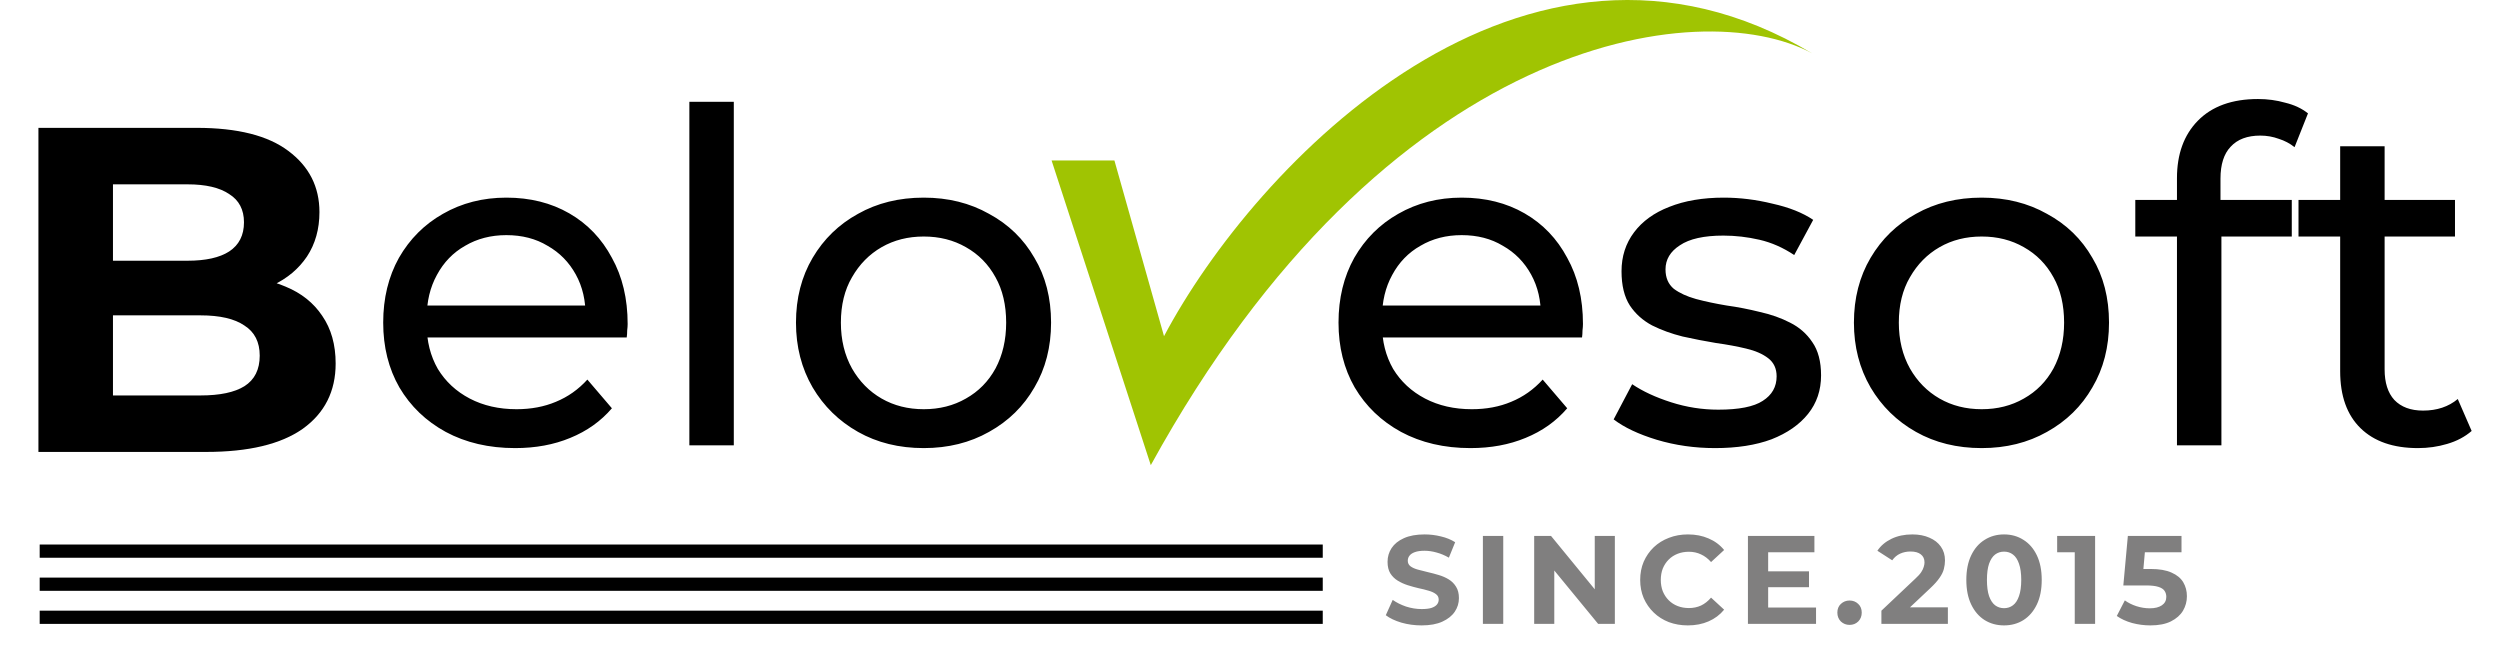
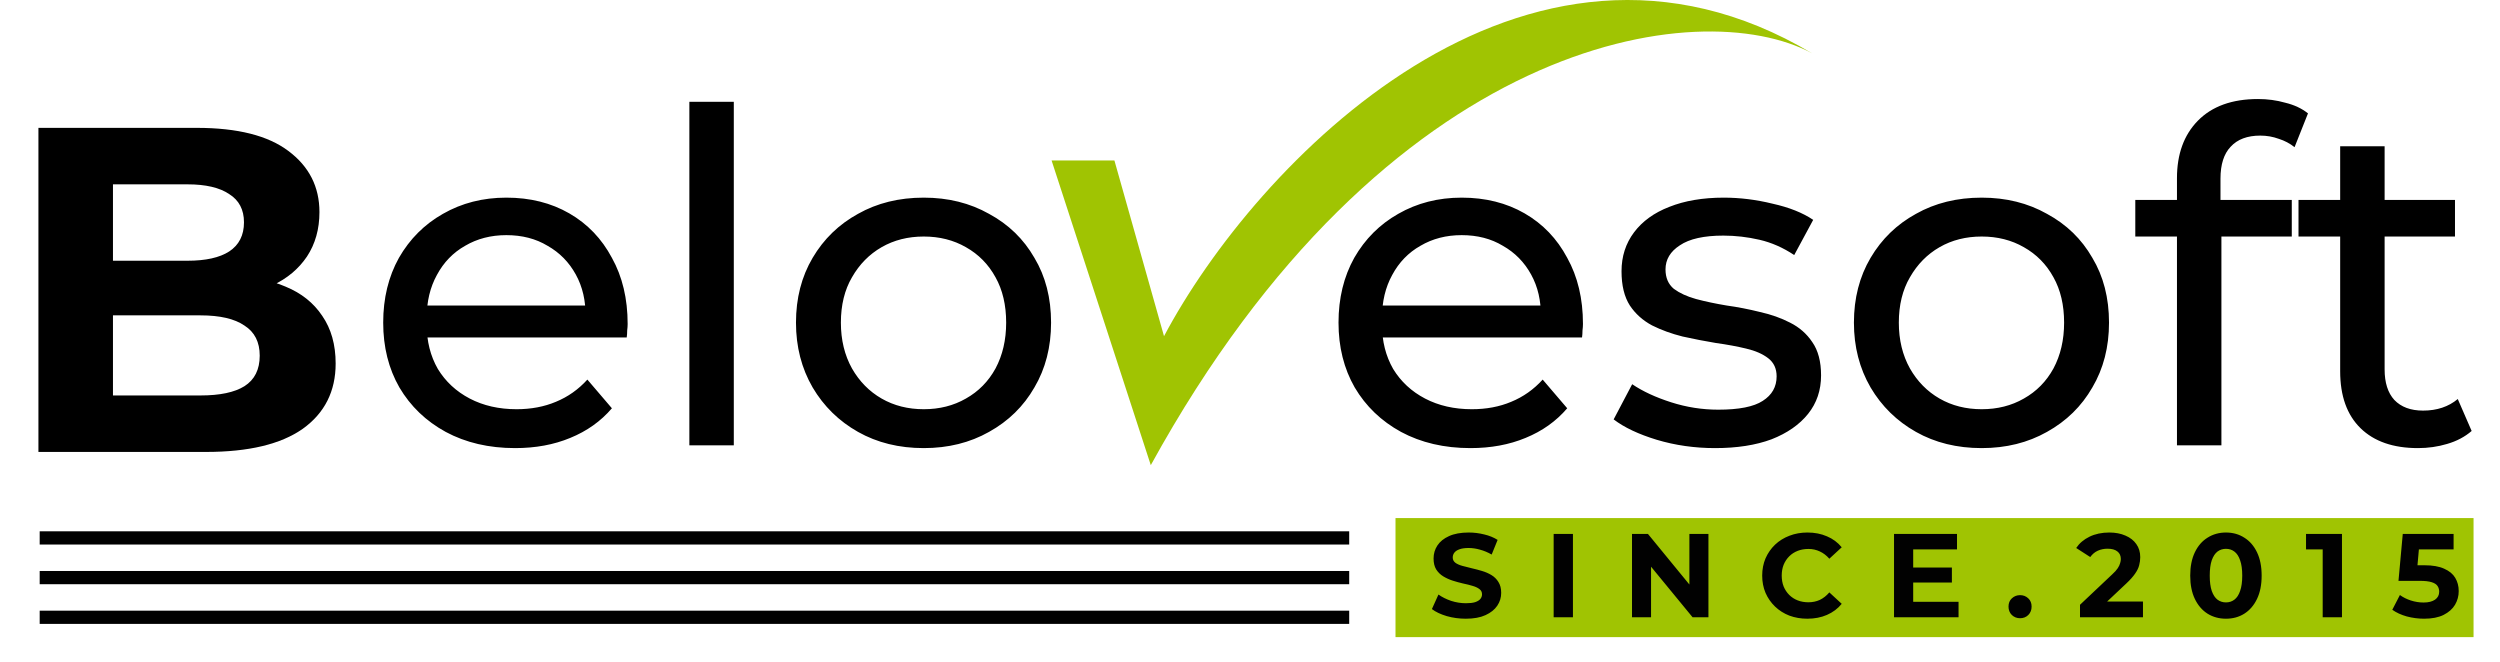
- <svg xmlns="http://www.w3.org/2000/svg" width="378" height="101" viewBox="0 0 378 101" fill="none">
-   <path d="M77.89 67.752C73.923 67.752 70.423 66.935 67.39 65.302C64.403 63.669 62.07 61.429 60.39 58.582C58.757 55.735 57.94 52.469 57.94 48.782C57.94 45.095 58.733 41.829 60.32 38.982C61.953 36.135 64.17 33.919 66.97 32.332C69.817 30.699 73.013 29.882 76.56 29.882C80.153 29.882 83.327 30.675 86.08 32.262C88.833 33.849 90.98 36.089 92.52 38.982C94.107 41.829 94.9 45.165 94.9 48.992C94.9 49.272 94.877 49.599 94.83 49.972C94.83 50.345 94.807 50.695 94.76 51.022H63.19V46.192H91.26L88.53 47.872C88.577 45.492 88.087 43.369 87.06 41.502C86.033 39.635 84.61 38.189 82.79 37.162C81.017 36.089 78.94 35.552 76.56 35.552C74.227 35.552 72.15 36.089 70.33 37.162C68.51 38.189 67.087 39.659 66.06 41.572C65.033 43.439 64.52 45.585 64.52 48.012V49.132C64.52 51.605 65.08 53.822 66.2 55.782C67.367 57.695 68.977 59.189 71.03 60.262C73.083 61.335 75.44 61.872 78.1 61.872C80.293 61.872 82.277 61.499 84.05 60.752C85.87 60.005 87.457 58.885 88.81 57.392L92.52 61.732C90.84 63.692 88.74 65.185 86.22 66.212C83.747 67.239 80.97 67.752 77.89 67.752ZM104.231 67.332V15.392H110.951V67.332H104.231ZM139.672 67.752C135.939 67.752 132.625 66.935 129.732 65.302C126.839 63.669 124.552 61.429 122.872 58.582C121.192 55.689 120.352 52.422 120.352 48.782C120.352 45.095 121.192 41.829 122.872 38.982C124.552 36.135 126.839 33.919 129.732 32.332C132.625 30.699 135.939 29.882 139.672 29.882C143.359 29.882 146.649 30.699 149.542 32.332C152.482 33.919 154.769 36.135 156.402 38.982C158.082 41.782 158.922 45.049 158.922 48.782C158.922 52.469 158.082 55.735 156.402 58.582C154.769 61.429 152.482 63.669 149.542 65.302C146.649 66.935 143.359 67.752 139.672 67.752ZM139.672 61.872C142.052 61.872 144.175 61.335 146.042 60.262C147.955 59.189 149.449 57.672 150.522 55.712C151.595 53.705 152.132 51.395 152.132 48.782C152.132 46.122 151.595 43.835 150.522 41.922C149.449 39.962 147.955 38.445 146.042 37.372C144.175 36.299 142.052 35.762 139.672 35.762C137.292 35.762 135.169 36.299 133.302 37.372C131.435 38.445 129.942 39.962 128.822 41.922C127.702 43.835 127.142 46.122 127.142 48.782C127.142 51.395 127.702 53.705 128.822 55.712C129.942 57.672 131.435 59.189 133.302 60.262C135.169 61.335 137.292 61.872 139.672 61.872ZM222.333 67.752C218.367 67.752 214.867 66.935 211.833 65.302C208.847 63.669 206.513 61.429 204.833 58.582C203.2 55.735 202.383 52.469 202.383 48.782C202.383 45.095 203.177 41.829 204.763 38.982C206.397 36.135 208.613 33.919 211.413 32.332C214.26 30.699 217.457 29.882 221.003 29.882C224.597 29.882 227.77 30.675 230.523 32.262C233.277 33.849 235.423 36.089 236.963 38.982C238.55 41.829 239.343 45.165 239.343 48.992C239.343 49.272 239.32 49.599 239.273 49.972C239.273 50.345 239.25 50.695 239.203 51.022H207.633V46.192H235.703L232.973 47.872C233.02 45.492 232.53 43.369 231.503 41.502C230.477 39.635 229.053 38.189 227.233 37.162C225.46 36.089 223.383 35.552 221.003 35.552C218.67 35.552 216.593 36.089 214.773 37.162C212.953 38.189 211.53 39.659 210.503 41.572C209.477 43.439 208.963 45.585 208.963 48.012V49.132C208.963 51.605 209.523 53.822 210.643 55.782C211.81 57.695 213.42 59.189 215.473 60.262C217.527 61.335 219.883 61.872 222.543 61.872C224.737 61.872 226.72 61.499 228.493 60.752C230.313 60.005 231.9 58.885 233.253 57.392L236.963 61.732C235.283 63.692 233.183 65.185 230.663 66.212C228.19 67.239 225.413 67.752 222.333 67.752ZM259.315 67.752C256.235 67.752 253.295 67.332 250.495 66.492C247.741 65.652 245.571 64.625 243.985 63.412L246.785 58.092C248.371 59.165 250.331 60.075 252.665 60.822C254.998 61.569 257.378 61.942 259.805 61.942C262.931 61.942 265.171 61.499 266.525 60.612C267.925 59.725 268.625 58.489 268.625 56.902C268.625 55.735 268.205 54.825 267.365 54.172C266.525 53.519 265.405 53.029 264.005 52.702C262.651 52.375 261.135 52.095 259.455 51.862C257.775 51.582 256.095 51.255 254.415 50.882C252.735 50.462 251.195 49.902 249.795 49.202C248.395 48.455 247.275 47.452 246.435 46.192C245.595 44.885 245.175 43.159 245.175 41.012C245.175 38.772 245.805 36.812 247.065 35.132C248.325 33.452 250.098 32.169 252.385 31.282C254.718 30.349 257.471 29.882 260.645 29.882C263.071 29.882 265.521 30.185 267.995 30.792C270.515 31.352 272.568 32.169 274.155 33.242L271.285 38.562C269.605 37.442 267.855 36.672 266.035 36.252C264.215 35.832 262.395 35.622 260.575 35.622C257.635 35.622 255.441 36.112 253.995 37.092C252.548 38.025 251.825 39.239 251.825 40.732C251.825 41.992 252.245 42.972 253.085 43.672C253.971 44.325 255.091 44.839 256.445 45.212C257.845 45.585 259.385 45.912 261.065 46.192C262.745 46.425 264.425 46.752 266.105 47.172C267.785 47.545 269.301 48.082 270.655 48.782C272.055 49.482 273.175 50.462 274.015 51.722C274.901 52.982 275.345 54.662 275.345 56.762C275.345 59.002 274.691 60.939 273.385 62.572C272.078 64.205 270.235 65.489 267.855 66.422C265.475 67.309 262.628 67.752 259.315 67.752ZM299.633 67.752C295.9 67.752 292.586 66.935 289.693 65.302C286.8 63.669 284.513 61.429 282.833 58.582C281.153 55.689 280.313 52.422 280.313 48.782C280.313 45.095 281.153 41.829 282.833 38.982C284.513 36.135 286.8 33.919 289.693 32.332C292.586 30.699 295.9 29.882 299.633 29.882C303.32 29.882 306.61 30.699 309.503 32.332C312.443 33.919 314.73 36.135 316.363 38.982C318.043 41.782 318.883 45.049 318.883 48.782C318.883 52.469 318.043 55.735 316.363 58.582C314.73 61.429 312.443 63.669 309.503 65.302C306.61 66.935 303.32 67.752 299.633 67.752ZM299.633 61.872C302.013 61.872 304.136 61.335 306.003 60.262C307.916 59.189 309.41 57.672 310.483 55.712C311.556 53.705 312.093 51.395 312.093 48.782C312.093 46.122 311.556 43.835 310.483 41.922C309.41 39.962 307.916 38.445 306.003 37.372C304.136 36.299 302.013 35.762 299.633 35.762C297.253 35.762 295.13 36.299 293.263 37.372C291.396 38.445 289.903 39.962 288.783 41.922C287.663 43.835 287.103 46.122 287.103 48.782C287.103 51.395 287.663 53.705 288.783 55.712C289.903 57.672 291.396 59.189 293.263 60.262C295.13 61.335 297.253 61.872 299.633 61.872ZM329.157 67.332V26.942C329.157 23.302 330.207 20.409 332.307 18.262C334.453 16.069 337.487 14.972 341.407 14.972C342.853 14.972 344.23 15.159 345.537 15.532C346.89 15.859 348.033 16.395 348.967 17.142L346.937 22.252C346.237 21.692 345.443 21.272 344.557 20.992C343.67 20.665 342.737 20.502 341.757 20.502C339.797 20.502 338.303 21.062 337.277 22.182C336.25 23.255 335.737 24.865 335.737 27.012V31.982L335.877 35.062V67.332H329.157ZM322.857 35.762V30.232H346.517V35.762H322.857ZM365.594 67.752C361.861 67.752 358.968 66.749 356.914 64.742C354.861 62.735 353.834 59.865 353.834 56.132V22.112H360.554V55.852C360.554 57.859 361.044 59.399 362.024 60.472C363.051 61.545 364.498 62.082 366.364 62.082C368.464 62.082 370.214 61.499 371.614 60.332L373.714 65.162C372.688 66.049 371.451 66.702 370.004 67.122C368.604 67.542 367.134 67.752 365.594 67.752ZM347.534 35.762V30.232H371.194V35.762H347.534Z" fill="black" />
-   <path d="M214.947 94.56C213.883 94.56 212.863 94.421 211.888 94.142C210.913 93.851 210.127 93.477 209.532 93.021L210.577 90.703C211.147 91.108 211.818 91.444 212.591 91.71C213.376 91.963 214.168 92.09 214.966 92.09C215.574 92.09 216.062 92.033 216.429 91.919C216.809 91.792 217.088 91.621 217.265 91.406C217.442 91.191 217.531 90.944 217.531 90.665C217.531 90.31 217.392 90.032 217.113 89.829C216.834 89.614 216.467 89.443 216.011 89.316C215.555 89.177 215.048 89.05 214.491 88.936C213.946 88.809 213.395 88.657 212.838 88.48C212.293 88.303 211.793 88.075 211.337 87.796C210.881 87.517 210.507 87.15 210.216 86.694C209.937 86.238 209.798 85.655 209.798 84.946C209.798 84.186 210.001 83.496 210.406 82.875C210.824 82.242 211.445 81.741 212.268 81.374C213.104 80.994 214.149 80.804 215.403 80.804C216.239 80.804 217.062 80.905 217.873 81.108C218.684 81.298 219.399 81.589 220.02 81.982L219.07 84.319C218.449 83.964 217.829 83.705 217.208 83.54C216.587 83.363 215.979 83.274 215.384 83.274C214.789 83.274 214.301 83.344 213.921 83.483C213.541 83.622 213.269 83.806 213.104 84.034C212.939 84.249 212.857 84.503 212.857 84.794C212.857 85.136 212.996 85.415 213.275 85.63C213.554 85.833 213.921 85.997 214.377 86.124C214.833 86.251 215.333 86.377 215.878 86.504C216.435 86.631 216.986 86.776 217.531 86.941C218.088 87.106 218.595 87.327 219.051 87.606C219.507 87.885 219.874 88.252 220.153 88.708C220.444 89.164 220.59 89.74 220.59 90.437C220.59 91.184 220.381 91.868 219.963 92.489C219.545 93.11 218.918 93.61 218.082 93.99C217.259 94.37 216.214 94.56 214.947 94.56ZM224.213 94.332V81.032H227.291V94.332H224.213ZM231.968 94.332V81.032H234.514L242.361 90.608H241.126V81.032H244.166V94.332H241.639L233.773 84.756H235.008V94.332H231.968ZM255.197 94.56C254.171 94.56 253.215 94.395 252.328 94.066C251.454 93.724 250.694 93.243 250.048 92.622C249.402 92.001 248.896 91.273 248.528 90.437C248.174 89.601 247.996 88.683 247.996 87.682C247.996 86.681 248.174 85.763 248.528 84.927C248.896 84.091 249.402 83.363 250.048 82.742C250.707 82.121 251.473 81.646 252.347 81.317C253.221 80.975 254.178 80.804 255.216 80.804C256.369 80.804 257.408 81.007 258.332 81.412C259.27 81.805 260.055 82.387 260.688 83.16L258.712 84.984C258.256 84.465 257.75 84.078 257.192 83.825C256.635 83.559 256.027 83.426 255.368 83.426C254.748 83.426 254.178 83.527 253.658 83.73C253.139 83.933 252.689 84.224 252.309 84.604C251.929 84.984 251.632 85.434 251.416 85.953C251.214 86.472 251.112 87.049 251.112 87.682C251.112 88.315 251.214 88.892 251.416 89.411C251.632 89.93 251.929 90.38 252.309 90.76C252.689 91.14 253.139 91.431 253.658 91.634C254.178 91.837 254.748 91.938 255.368 91.938C256.027 91.938 256.635 91.811 257.192 91.558C257.75 91.292 258.256 90.893 258.712 90.361L260.688 92.185C260.055 92.958 259.27 93.547 258.332 93.952C257.408 94.357 256.363 94.56 255.197 94.56ZM267.118 86.39H273.521V88.784H267.118V86.39ZM267.346 91.862H274.585V94.332H264.287V81.032H274.338V83.502H267.346V91.862ZM279.651 94.484C279.145 94.484 278.708 94.313 278.34 93.971C277.986 93.616 277.808 93.167 277.808 92.622C277.808 92.077 277.986 91.64 278.34 91.311C278.708 90.969 279.145 90.798 279.651 90.798C280.171 90.798 280.608 90.969 280.962 91.311C281.317 91.64 281.494 92.077 281.494 92.622C281.494 93.167 281.317 93.616 280.962 93.971C280.608 94.313 280.171 94.484 279.651 94.484ZM284.468 94.332V92.337L289.598 87.492C290.003 87.125 290.301 86.795 290.491 86.504C290.681 86.213 290.807 85.947 290.871 85.706C290.947 85.465 290.985 85.244 290.985 85.041C290.985 84.509 290.801 84.104 290.434 83.825C290.079 83.534 289.553 83.388 288.857 83.388C288.299 83.388 287.78 83.496 287.299 83.711C286.83 83.926 286.431 84.262 286.102 84.718L283.86 83.274C284.366 82.514 285.076 81.912 285.988 81.469C286.9 81.026 287.951 80.804 289.142 80.804C290.13 80.804 290.991 80.969 291.726 81.298C292.473 81.615 293.049 82.064 293.455 82.647C293.873 83.23 294.082 83.926 294.082 84.737C294.082 85.168 294.025 85.598 293.911 86.029C293.809 86.447 293.594 86.89 293.265 87.359C292.948 87.828 292.479 88.353 291.859 88.936L287.603 92.945L287.014 91.824H294.519V94.332H284.468ZM303.009 94.56C301.919 94.56 300.944 94.294 300.083 93.762C299.221 93.217 298.544 92.432 298.05 91.406C297.556 90.38 297.309 89.139 297.309 87.682C297.309 86.225 297.556 84.984 298.05 83.958C298.544 82.932 299.221 82.153 300.083 81.621C300.944 81.076 301.919 80.804 303.009 80.804C304.111 80.804 305.086 81.076 305.935 81.621C306.796 82.153 307.474 82.932 307.968 83.958C308.462 84.984 308.709 86.225 308.709 87.682C308.709 89.139 308.462 90.38 307.968 91.406C307.474 92.432 306.796 93.217 305.935 93.762C305.086 94.294 304.111 94.56 303.009 94.56ZM303.009 91.957C303.528 91.957 303.978 91.811 304.358 91.52C304.75 91.229 305.054 90.766 305.27 90.133C305.498 89.5 305.612 88.683 305.612 87.682C305.612 86.681 305.498 85.864 305.27 85.231C305.054 84.598 304.75 84.135 304.358 83.844C303.978 83.553 303.528 83.407 303.009 83.407C302.502 83.407 302.052 83.553 301.66 83.844C301.28 84.135 300.976 84.598 300.748 85.231C300.532 85.864 300.425 86.681 300.425 87.682C300.425 88.683 300.532 89.5 300.748 90.133C300.976 90.766 301.28 91.229 301.66 91.52C302.052 91.811 302.502 91.957 303.009 91.957ZM313.702 94.332V82.172L315.032 83.502H311.042V81.032H316.78V94.332H313.702ZM325.132 94.56C324.208 94.56 323.289 94.44 322.377 94.199C321.478 93.946 320.705 93.591 320.059 93.135L321.275 90.779C321.782 91.146 322.365 91.438 323.023 91.653C323.695 91.868 324.372 91.976 325.056 91.976C325.829 91.976 326.437 91.824 326.88 91.52C327.324 91.216 327.545 90.792 327.545 90.247C327.545 89.905 327.457 89.601 327.279 89.335C327.102 89.069 326.785 88.866 326.329 88.727C325.886 88.588 325.259 88.518 324.448 88.518H321.047L321.731 81.032H329.844V83.502H322.833L324.429 82.096L323.954 87.435L322.358 86.029H325.17C326.488 86.029 327.545 86.213 328.343 86.58C329.154 86.935 329.743 87.422 330.11 88.043C330.478 88.664 330.661 89.367 330.661 90.152C330.661 90.937 330.465 91.666 330.072 92.337C329.68 92.996 329.072 93.534 328.248 93.952C327.438 94.357 326.399 94.56 325.132 94.56Z" fill="#807F7F" />
-   <path d="M5.81 68.332V19.332H29.75C35.91 19.332 40.53 20.499 43.61 22.832C46.737 25.165 48.3 28.245 48.3 32.072C48.3 34.639 47.67 36.879 46.41 38.792C45.15 40.659 43.423 42.105 41.23 43.132C39.037 44.159 36.517 44.672 33.67 44.672L35 41.802C38.08 41.802 40.81 42.315 43.19 43.342C45.57 44.322 47.413 45.792 48.72 47.752C50.073 49.712 50.75 52.115 50.75 54.962C50.75 59.162 49.093 62.452 45.78 64.832C42.467 67.165 37.59 68.332 31.15 68.332H5.81ZM17.08 59.792H30.31C33.25 59.792 35.467 59.325 36.96 58.392C38.5 57.412 39.27 55.872 39.27 53.772C39.27 51.719 38.5 50.202 36.96 49.222C35.467 48.195 33.25 47.682 30.31 47.682H16.24V39.422H28.35C31.103 39.422 33.203 38.955 34.65 38.022C36.143 37.042 36.89 35.572 36.89 33.612C36.89 31.699 36.143 30.275 34.65 29.342C33.203 28.362 31.103 27.872 28.35 27.872H17.08V59.792Z" fill="black" />
-   <rect x="6" y="82.332" width="194" height="2" fill="black" />
-   <rect x="6" y="87.332" width="194" height="2" fill="black" />
-   <rect x="6" y="92.332" width="194" height="2" fill="black" />
+ <svg xmlns="http://www.w3.org/2000/svg" width="378" height="100" viewBox="0 0 378 100" fill="none">
+   <path d="M77.89 67.753C73.923 67.753 70.423 66.936 67.39 65.303C64.403 63.67 62.07 61.43 60.39 58.583C58.757 55.736 57.94 52.47 57.94 48.783C57.94 45.096 58.733 41.83 60.32 38.983C61.953 36.136 64.17 33.92 66.97 32.333C69.817 30.7 73.013 29.883 76.56 29.883C80.153 29.883 83.327 30.676 86.08 32.263C88.833 33.85 90.98 36.09 92.52 38.983C94.107 41.83 94.9 45.166 94.9 48.993C94.9 49.273 94.877 49.6 94.83 49.973C94.83 50.346 94.807 50.696 94.76 51.023H63.19V46.193H91.26L88.53 47.873C88.577 45.493 88.087 43.37 87.06 41.503C86.033 39.636 84.61 38.19 82.79 37.163C81.017 36.09 78.94 35.553 76.56 35.553C74.227 35.553 72.15 36.09 70.33 37.163C68.51 38.19 67.087 39.66 66.06 41.573C65.033 43.44 64.52 45.586 64.52 48.013V49.133C64.52 51.606 65.08 53.823 66.2 55.783C67.367 57.696 68.977 59.19 71.03 60.263C73.083 61.336 75.44 61.873 78.1 61.873C80.293 61.873 82.277 61.5 84.05 60.753C85.87 60.006 87.457 58.886 88.81 57.393L92.52 61.733C90.84 63.693 88.74 65.186 86.22 66.213C83.747 67.24 80.97 67.753 77.89 67.753ZM104.231 67.333V15.393H110.951V67.333H104.231ZM139.672 67.753C135.939 67.753 132.625 66.936 129.732 65.303C126.839 63.67 124.552 61.43 122.872 58.583C121.192 55.69 120.352 52.423 120.352 48.783C120.352 45.096 121.192 41.83 122.872 38.983C124.552 36.136 126.839 33.92 129.732 32.333C132.625 30.7 135.939 29.883 139.672 29.883C143.359 29.883 146.649 30.7 149.542 32.333C152.482 33.92 154.769 36.136 156.402 38.983C158.082 41.783 158.922 45.05 158.922 48.783C158.922 52.47 158.082 55.736 156.402 58.583C154.769 61.43 152.482 63.67 149.542 65.303C146.649 66.936 143.359 67.753 139.672 67.753ZM139.672 61.873C142.052 61.873 144.175 61.336 146.042 60.263C147.955 59.19 149.449 57.673 150.522 55.713C151.595 53.706 152.132 51.396 152.132 48.783C152.132 46.123 151.595 43.836 150.522 41.923C149.449 39.963 147.955 38.446 146.042 37.373C144.175 36.3 142.052 35.763 139.672 35.763C137.292 35.763 135.169 36.3 133.302 37.373C131.435 38.446 129.942 39.963 128.822 41.923C127.702 43.836 127.142 46.123 127.142 48.783C127.142 51.396 127.702 53.706 128.822 55.713C129.942 57.673 131.435 59.19 133.302 60.263C135.169 61.336 137.292 61.873 139.672 61.873ZM222.333 67.753C218.367 67.753 214.867 66.936 211.833 65.303C208.847 63.67 206.513 61.43 204.833 58.583C203.2 55.736 202.383 52.47 202.383 48.783C202.383 45.096 203.177 41.83 204.763 38.983C206.397 36.136 208.613 33.92 211.413 32.333C214.26 30.7 217.457 29.883 221.003 29.883C224.597 29.883 227.77 30.676 230.523 32.263C233.277 33.85 235.423 36.09 236.963 38.983C238.55 41.83 239.343 45.166 239.343 48.993C239.343 49.273 239.32 49.6 239.273 49.973C239.273 50.346 239.25 50.696 239.203 51.023H207.633V46.193H235.703L232.973 47.873C233.02 45.493 232.53 43.37 231.503 41.503C230.477 39.636 229.053 38.19 227.233 37.163C225.46 36.09 223.383 35.553 221.003 35.553C218.67 35.553 216.593 36.09 214.773 37.163C212.953 38.19 211.53 39.66 210.503 41.573C209.477 43.44 208.963 45.586 208.963 48.013V49.133C208.963 51.606 209.523 53.823 210.643 55.783C211.81 57.696 213.42 59.19 215.473 60.263C217.527 61.336 219.883 61.873 222.543 61.873C224.737 61.873 226.72 61.5 228.493 60.753C230.313 60.006 231.9 58.886 233.253 57.393L236.963 61.733C235.283 63.693 233.183 65.186 230.663 66.213C228.19 67.24 225.413 67.753 222.333 67.753ZM259.315 67.753C256.235 67.753 253.295 67.333 250.495 66.493C247.741 65.653 245.571 64.626 243.985 63.413L246.785 58.093C248.371 59.166 250.331 60.076 252.665 60.823C254.998 61.57 257.378 61.943 259.805 61.943C262.931 61.943 265.171 61.5 266.525 60.613C267.925 59.726 268.625 58.49 268.625 56.903C268.625 55.736 268.205 54.826 267.365 54.173C266.525 53.52 265.405 53.03 264.005 52.703C262.651 52.376 261.135 52.096 259.455 51.863C257.775 51.583 256.095 51.256 254.415 50.883C252.735 50.463 251.195 49.903 249.795 49.203C248.395 48.456 247.275 47.453 246.435 46.193C245.595 44.886 245.175 43.16 245.175 41.013C245.175 38.773 245.805 36.813 247.065 35.133C248.325 33.453 250.098 32.17 252.385 31.283C254.718 30.35 257.471 29.883 260.645 29.883C263.071 29.883 265.521 30.186 267.995 30.793C270.515 31.353 272.568 32.17 274.155 33.243L271.285 38.563C269.605 37.443 267.855 36.673 266.035 36.253C264.215 35.833 262.395 35.623 260.575 35.623C257.635 35.623 255.441 36.113 253.995 37.093C252.548 38.026 251.825 39.24 251.825 40.733C251.825 41.993 252.245 42.973 253.085 43.673C253.971 44.326 255.091 44.84 256.445 45.213C257.845 45.586 259.385 45.913 261.065 46.193C262.745 46.426 264.425 46.753 266.105 47.173C267.785 47.546 269.301 48.083 270.655 48.783C272.055 49.483 273.175 50.463 274.015 51.723C274.901 52.983 275.345 54.663 275.345 56.763C275.345 59.003 274.691 60.94 273.385 62.573C272.078 64.206 270.235 65.49 267.855 66.423C265.475 67.31 262.628 67.753 259.315 67.753ZM299.633 67.753C295.9 67.753 292.586 66.936 289.693 65.303C286.8 63.67 284.513 61.43 282.833 58.583C281.153 55.69 280.313 52.423 280.313 48.783C280.313 45.096 281.153 41.83 282.833 38.983C284.513 36.136 286.8 33.92 289.693 32.333C292.586 30.7 295.9 29.883 299.633 29.883C303.32 29.883 306.61 30.7 309.503 32.333C312.443 33.92 314.73 36.136 316.363 38.983C318.043 41.783 318.883 45.05 318.883 48.783C318.883 52.47 318.043 55.736 316.363 58.583C314.73 61.43 312.443 63.67 309.503 65.303C306.61 66.936 303.32 67.753 299.633 67.753ZM299.633 61.873C302.013 61.873 304.136 61.336 306.003 60.263C307.916 59.19 309.41 57.673 310.483 55.713C311.556 53.706 312.093 51.396 312.093 48.783C312.093 46.123 311.556 43.836 310.483 41.923C309.41 39.963 307.916 38.446 306.003 37.373C304.136 36.3 302.013 35.763 299.633 35.763C297.253 35.763 295.13 36.3 293.263 37.373C291.396 38.446 289.903 39.963 288.783 41.923C287.663 43.836 287.103 46.123 287.103 48.783C287.103 51.396 287.663 53.706 288.783 55.713C289.903 57.673 291.396 59.19 293.263 60.263C295.13 61.336 297.253 61.873 299.633 61.873ZM329.157 67.333V26.943C329.157 23.303 330.207 20.41 332.307 18.263C334.453 16.07 337.487 14.973 341.407 14.973C342.853 14.973 344.23 15.16 345.537 15.533C346.89 15.86 348.033 16.396 348.967 17.143L346.937 22.253C346.237 21.693 345.443 21.273 344.557 20.993C343.67 20.666 342.737 20.503 341.757 20.503C339.797 20.503 338.303 21.063 337.277 22.183C336.25 23.256 335.737 24.866 335.737 27.013V31.983L335.877 35.063V67.333H329.157ZM322.857 35.763V30.233H346.517V35.763H322.857ZM365.594 67.753C361.861 67.753 358.968 66.75 356.914 64.743C354.861 62.736 353.834 59.866 353.834 56.133V22.113H360.554V55.853C360.554 57.86 361.044 59.4 362.024 60.473C363.051 61.546 364.498 62.083 366.364 62.083C368.464 62.083 370.214 61.5 371.614 60.333L373.714 65.163C372.688 66.05 371.451 66.703 370.004 67.123C368.604 67.543 367.134 67.753 365.594 67.753ZM347.534 35.763V30.233H371.194V35.763H347.534Z" fill="black" />
+   <rect x="211" y="78.333" width="163" height="18" fill="#A0C402" />
+   <path d="M221.634 93.549C220.626 93.549 219.66 93.417 218.736 93.153C217.812 92.877 217.068 92.523 216.504 92.091L217.494 89.895C218.034 90.279 218.67 90.597 219.402 90.849C220.146 91.089 220.896 91.209 221.652 91.209C222.228 91.209 222.69 91.155 223.038 91.047C223.398 90.927 223.662 90.765 223.83 90.561C223.998 90.357 224.082 90.123 224.082 89.859C224.082 89.523 223.95 89.259 223.686 89.067C223.422 88.863 223.074 88.701 222.642 88.581C222.21 88.449 221.73 88.329 221.202 88.221C220.686 88.101 220.164 87.957 219.636 87.789C219.12 87.621 218.646 87.405 218.214 87.141C217.782 86.877 217.428 86.529 217.152 86.097C216.888 85.665 216.756 85.113 216.756 84.441C216.756 83.721 216.948 83.067 217.332 82.479C217.728 81.879 218.316 81.405 219.096 81.057C219.888 80.697 220.878 80.517 222.066 80.517C222.858 80.517 223.638 80.613 224.406 80.805C225.174 80.985 225.852 81.261 226.44 81.633L225.54 83.847C224.952 83.511 224.364 83.265 223.776 83.109C223.188 82.941 222.612 82.857 222.048 82.857C221.484 82.857 221.022 82.923 220.662 83.055C220.302 83.187 220.044 83.361 219.888 83.577C219.732 83.781 219.654 84.021 219.654 84.297C219.654 84.621 219.786 84.885 220.05 85.089C220.314 85.281 220.662 85.437 221.094 85.557C221.526 85.677 222 85.797 222.516 85.917C223.044 86.037 223.566 86.175 224.082 86.331C224.61 86.487 225.09 86.697 225.522 86.961C225.954 87.225 226.302 87.573 226.566 88.005C226.842 88.437 226.98 88.983 226.98 89.643C226.98 90.351 226.782 90.999 226.386 91.587C225.99 92.175 225.396 92.649 224.604 93.009C223.824 93.369 222.834 93.549 221.634 93.549ZM234.913 93.333V80.733H237.829V93.333H234.913ZM246.759 93.333V80.733H249.171L256.605 89.805H255.435V80.733H258.315V93.333H255.921L248.469 84.261H249.639V93.333H246.759ZM273.266 93.549C272.294 93.549 271.388 93.393 270.548 93.081C269.72 92.757 269 92.301 268.388 91.713C267.776 91.125 267.296 90.435 266.948 89.643C266.612 88.851 266.444 87.981 266.444 87.033C266.444 86.085 266.612 85.215 266.948 84.423C267.296 83.631 267.776 82.941 268.388 82.353C269.012 81.765 269.738 81.315 270.566 81.003C271.394 80.679 272.3 80.517 273.284 80.517C274.376 80.517 275.36 80.709 276.236 81.093C277.124 81.465 277.868 82.017 278.468 82.749L276.596 84.477C276.164 83.985 275.684 83.619 275.156 83.379C274.628 83.127 274.052 83.001 273.428 83.001C272.84 83.001 272.3 83.097 271.808 83.289C271.316 83.481 270.89 83.757 270.53 84.117C270.17 84.477 269.888 84.903 269.684 85.395C269.492 85.887 269.396 86.433 269.396 87.033C269.396 87.633 269.492 88.179 269.684 88.671C269.888 89.163 270.17 89.589 270.53 89.949C270.89 90.309 271.316 90.585 271.808 90.777C272.3 90.969 272.84 91.065 273.428 91.065C274.052 91.065 274.628 90.945 275.156 90.705C275.684 90.453 276.164 90.075 276.596 89.571L278.468 91.299C277.868 92.031 277.124 92.589 276.236 92.973C275.36 93.357 274.37 93.549 273.266 93.549ZM289.059 85.809H295.125V88.077H289.059V85.809ZM289.275 90.993H296.133V93.333H286.377V80.733H295.899V83.073H289.275V90.993ZM305.433 93.477C304.953 93.477 304.539 93.315 304.191 92.991C303.855 92.655 303.687 92.229 303.687 91.713C303.687 91.197 303.855 90.783 304.191 90.471C304.539 90.147 304.953 89.985 305.433 89.985C305.925 89.985 306.339 90.147 306.675 90.471C307.011 90.783 307.179 91.197 307.179 91.713C307.179 92.229 307.011 92.655 306.675 92.991C306.339 93.315 305.925 93.477 305.433 93.477ZM314.496 93.333V91.443L319.356 86.853C319.74 86.505 320.022 86.193 320.202 85.917C320.382 85.641 320.502 85.389 320.562 85.161C320.634 84.933 320.67 84.723 320.67 84.531C320.67 84.027 320.496 83.643 320.148 83.379C319.812 83.103 319.314 82.965 318.654 82.965C318.126 82.965 317.634 83.067 317.178 83.271C316.734 83.475 316.356 83.793 316.044 84.225L313.92 82.857C314.4 82.137 315.072 81.567 315.936 81.147C316.8 80.727 317.796 80.517 318.924 80.517C319.86 80.517 320.676 80.673 321.372 80.985C322.08 81.285 322.626 81.711 323.01 82.263C323.406 82.815 323.604 83.475 323.604 84.243C323.604 84.651 323.55 85.059 323.442 85.467C323.346 85.863 323.142 86.283 322.83 86.727C322.53 87.171 322.086 87.669 321.498 88.221L317.466 92.019L316.908 90.957H324.018V93.333H314.496ZM336.561 93.549C335.529 93.549 334.605 93.297 333.789 92.793C332.973 92.277 332.331 91.533 331.863 90.561C331.395 89.589 331.161 88.413 331.161 87.033C331.161 85.653 331.395 84.477 331.863 83.505C332.331 82.533 332.973 81.795 333.789 81.291C334.605 80.775 335.529 80.517 336.561 80.517C337.605 80.517 338.529 80.775 339.333 81.291C340.149 81.795 340.791 82.533 341.259 83.505C341.727 84.477 341.961 85.653 341.961 87.033C341.961 88.413 341.727 89.589 341.259 90.561C340.791 91.533 340.149 92.277 339.333 92.793C338.529 93.297 337.605 93.549 336.561 93.549ZM336.561 91.083C337.053 91.083 337.479 90.945 337.839 90.669C338.211 90.393 338.499 89.955 338.703 89.355C338.919 88.755 339.027 87.981 339.027 87.033C339.027 86.085 338.919 85.311 338.703 84.711C338.499 84.111 338.211 83.673 337.839 83.397C337.479 83.121 337.053 82.983 336.561 82.983C336.081 82.983 335.655 83.121 335.283 83.397C334.923 83.673 334.635 84.111 334.419 84.711C334.215 85.311 334.113 86.085 334.113 87.033C334.113 87.981 334.215 88.755 334.419 89.355C334.635 89.955 334.923 90.393 335.283 90.669C335.655 90.945 336.081 91.083 336.561 91.083ZM351.191 93.333V81.813L352.451 83.073H348.671V80.733H354.107V93.333H351.191ZM366.52 93.549C365.644 93.549 364.774 93.435 363.91 93.207C363.058 92.967 362.326 92.631 361.714 92.199L362.866 89.967C363.346 90.315 363.898 90.591 364.522 90.795C365.158 90.999 365.8 91.101 366.448 91.101C367.18 91.101 367.756 90.957 368.176 90.669C368.596 90.381 368.806 89.979 368.806 89.463C368.806 89.139 368.722 88.851 368.554 88.599C368.386 88.347 368.086 88.155 367.654 88.023C367.234 87.891 366.64 87.825 365.872 87.825H362.65L363.298 80.733H370.984V83.073H364.342L365.854 81.741L365.404 86.799L363.892 85.467H366.556C367.804 85.467 368.806 85.641 369.562 85.989C370.33 86.325 370.888 86.787 371.236 87.375C371.584 87.963 371.758 88.629 371.758 89.373C371.758 90.117 371.572 90.807 371.2 91.443C370.828 92.067 370.252 92.577 369.472 92.973C368.704 93.357 367.72 93.549 366.52 93.549Z" fill="#010101" />
+   <path d="M5.81 68.333V19.333H29.75C35.91 19.333 40.53 20.5 43.61 22.833C46.737 25.166 48.3 28.246 48.3 32.073C48.3 34.64 47.67 36.88 46.41 38.793C45.15 40.66 43.423 42.106 41.23 43.133C39.037 44.16 36.517 44.673 33.67 44.673L35 41.803C38.08 41.803 40.81 42.316 43.19 43.343C45.57 44.323 47.413 45.793 48.72 47.753C50.073 49.713 50.75 52.116 50.75 54.963C50.75 59.163 49.093 62.453 45.78 64.833C42.467 67.166 37.59 68.333 31.15 68.333H5.81ZM17.08 59.793H30.31C33.25 59.793 35.467 59.326 36.96 58.393C38.5 57.413 39.27 55.873 39.27 53.773C39.27 51.72 38.5 50.203 36.96 49.223C35.467 48.196 33.25 47.683 30.31 47.683H16.24V39.423H28.35C31.103 39.423 33.203 38.956 34.65 38.023C36.143 37.043 36.89 35.573 36.89 33.613C36.89 31.7 36.143 30.276 34.65 29.343C33.203 28.363 31.103 27.873 28.35 27.873H17.08V59.793Z" fill="black" />
+   <rect x="6" y="80.333" width="198" height="2" fill="black" />
+   <rect x="6" y="86.333" width="198" height="2" fill="black" />
+   <rect x="6" y="92.333" width="198" height="2" fill="black" />
  <path d="M168.5 24.265L176 50.832C189.667 24.999 230.4 -17.932 274 8.068C257 -1.099 209.6 5.532 174 70.332L159 24.265H168.5Z" fill="#A0C402" />
</svg>
